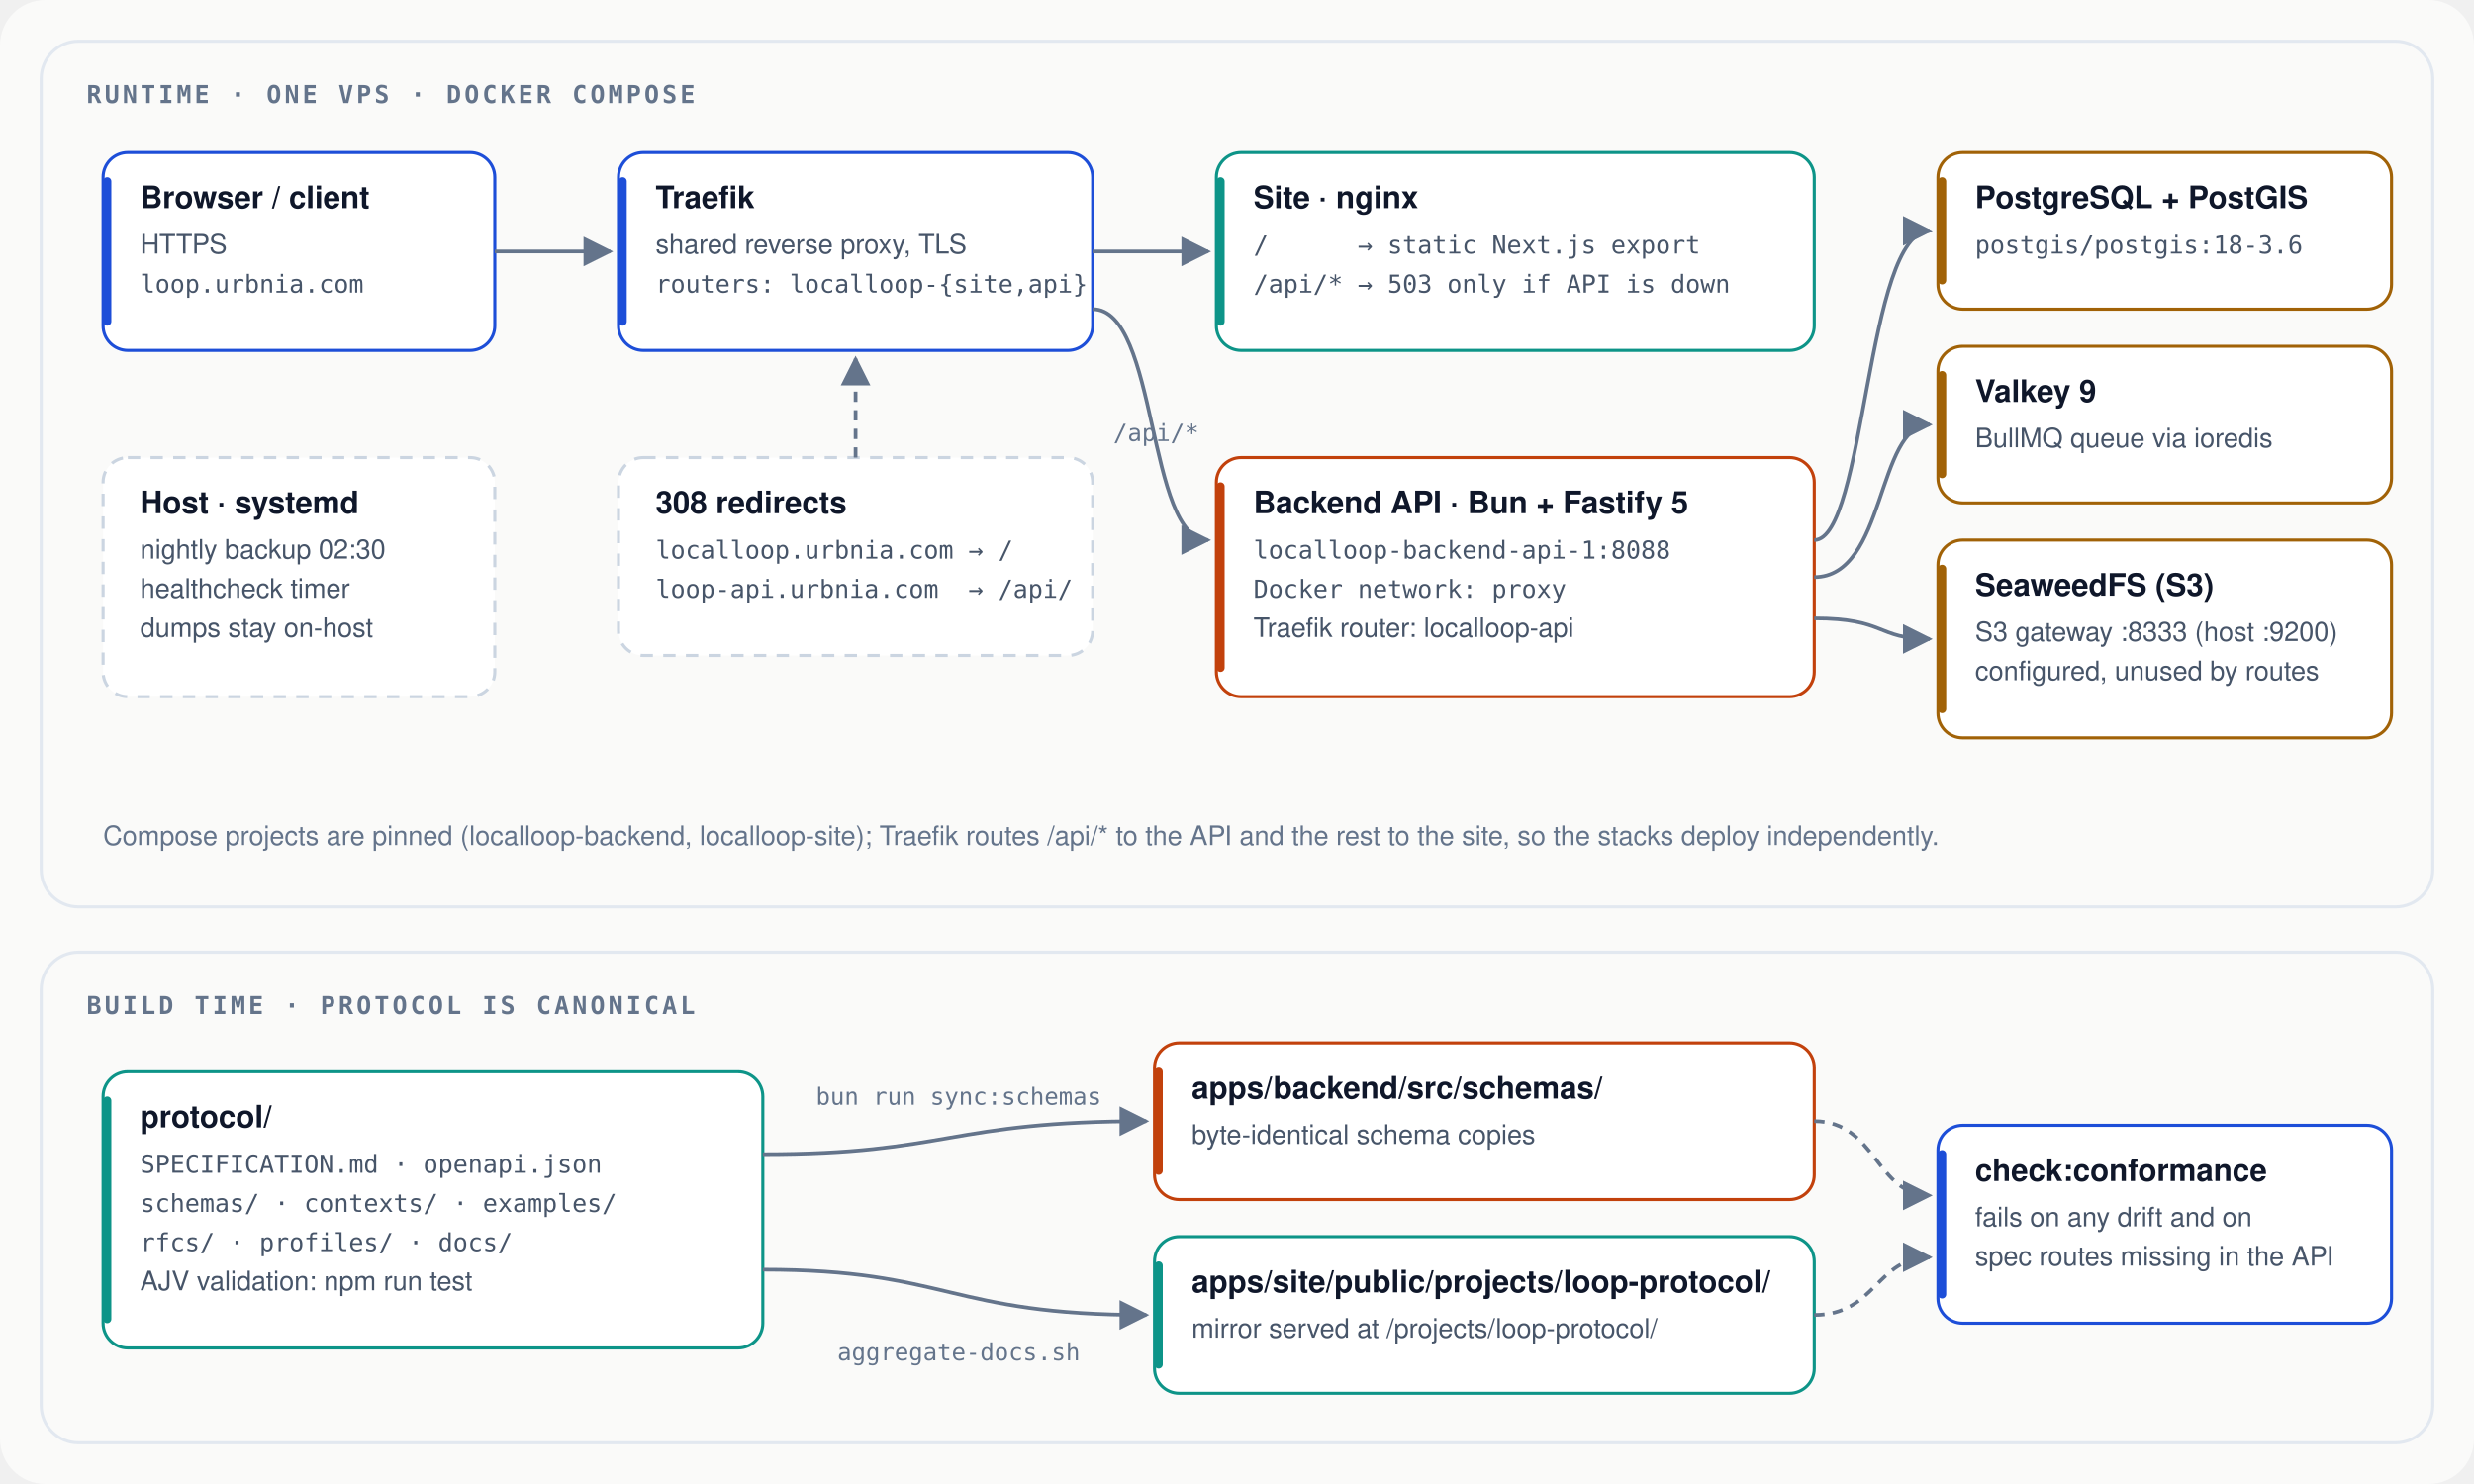
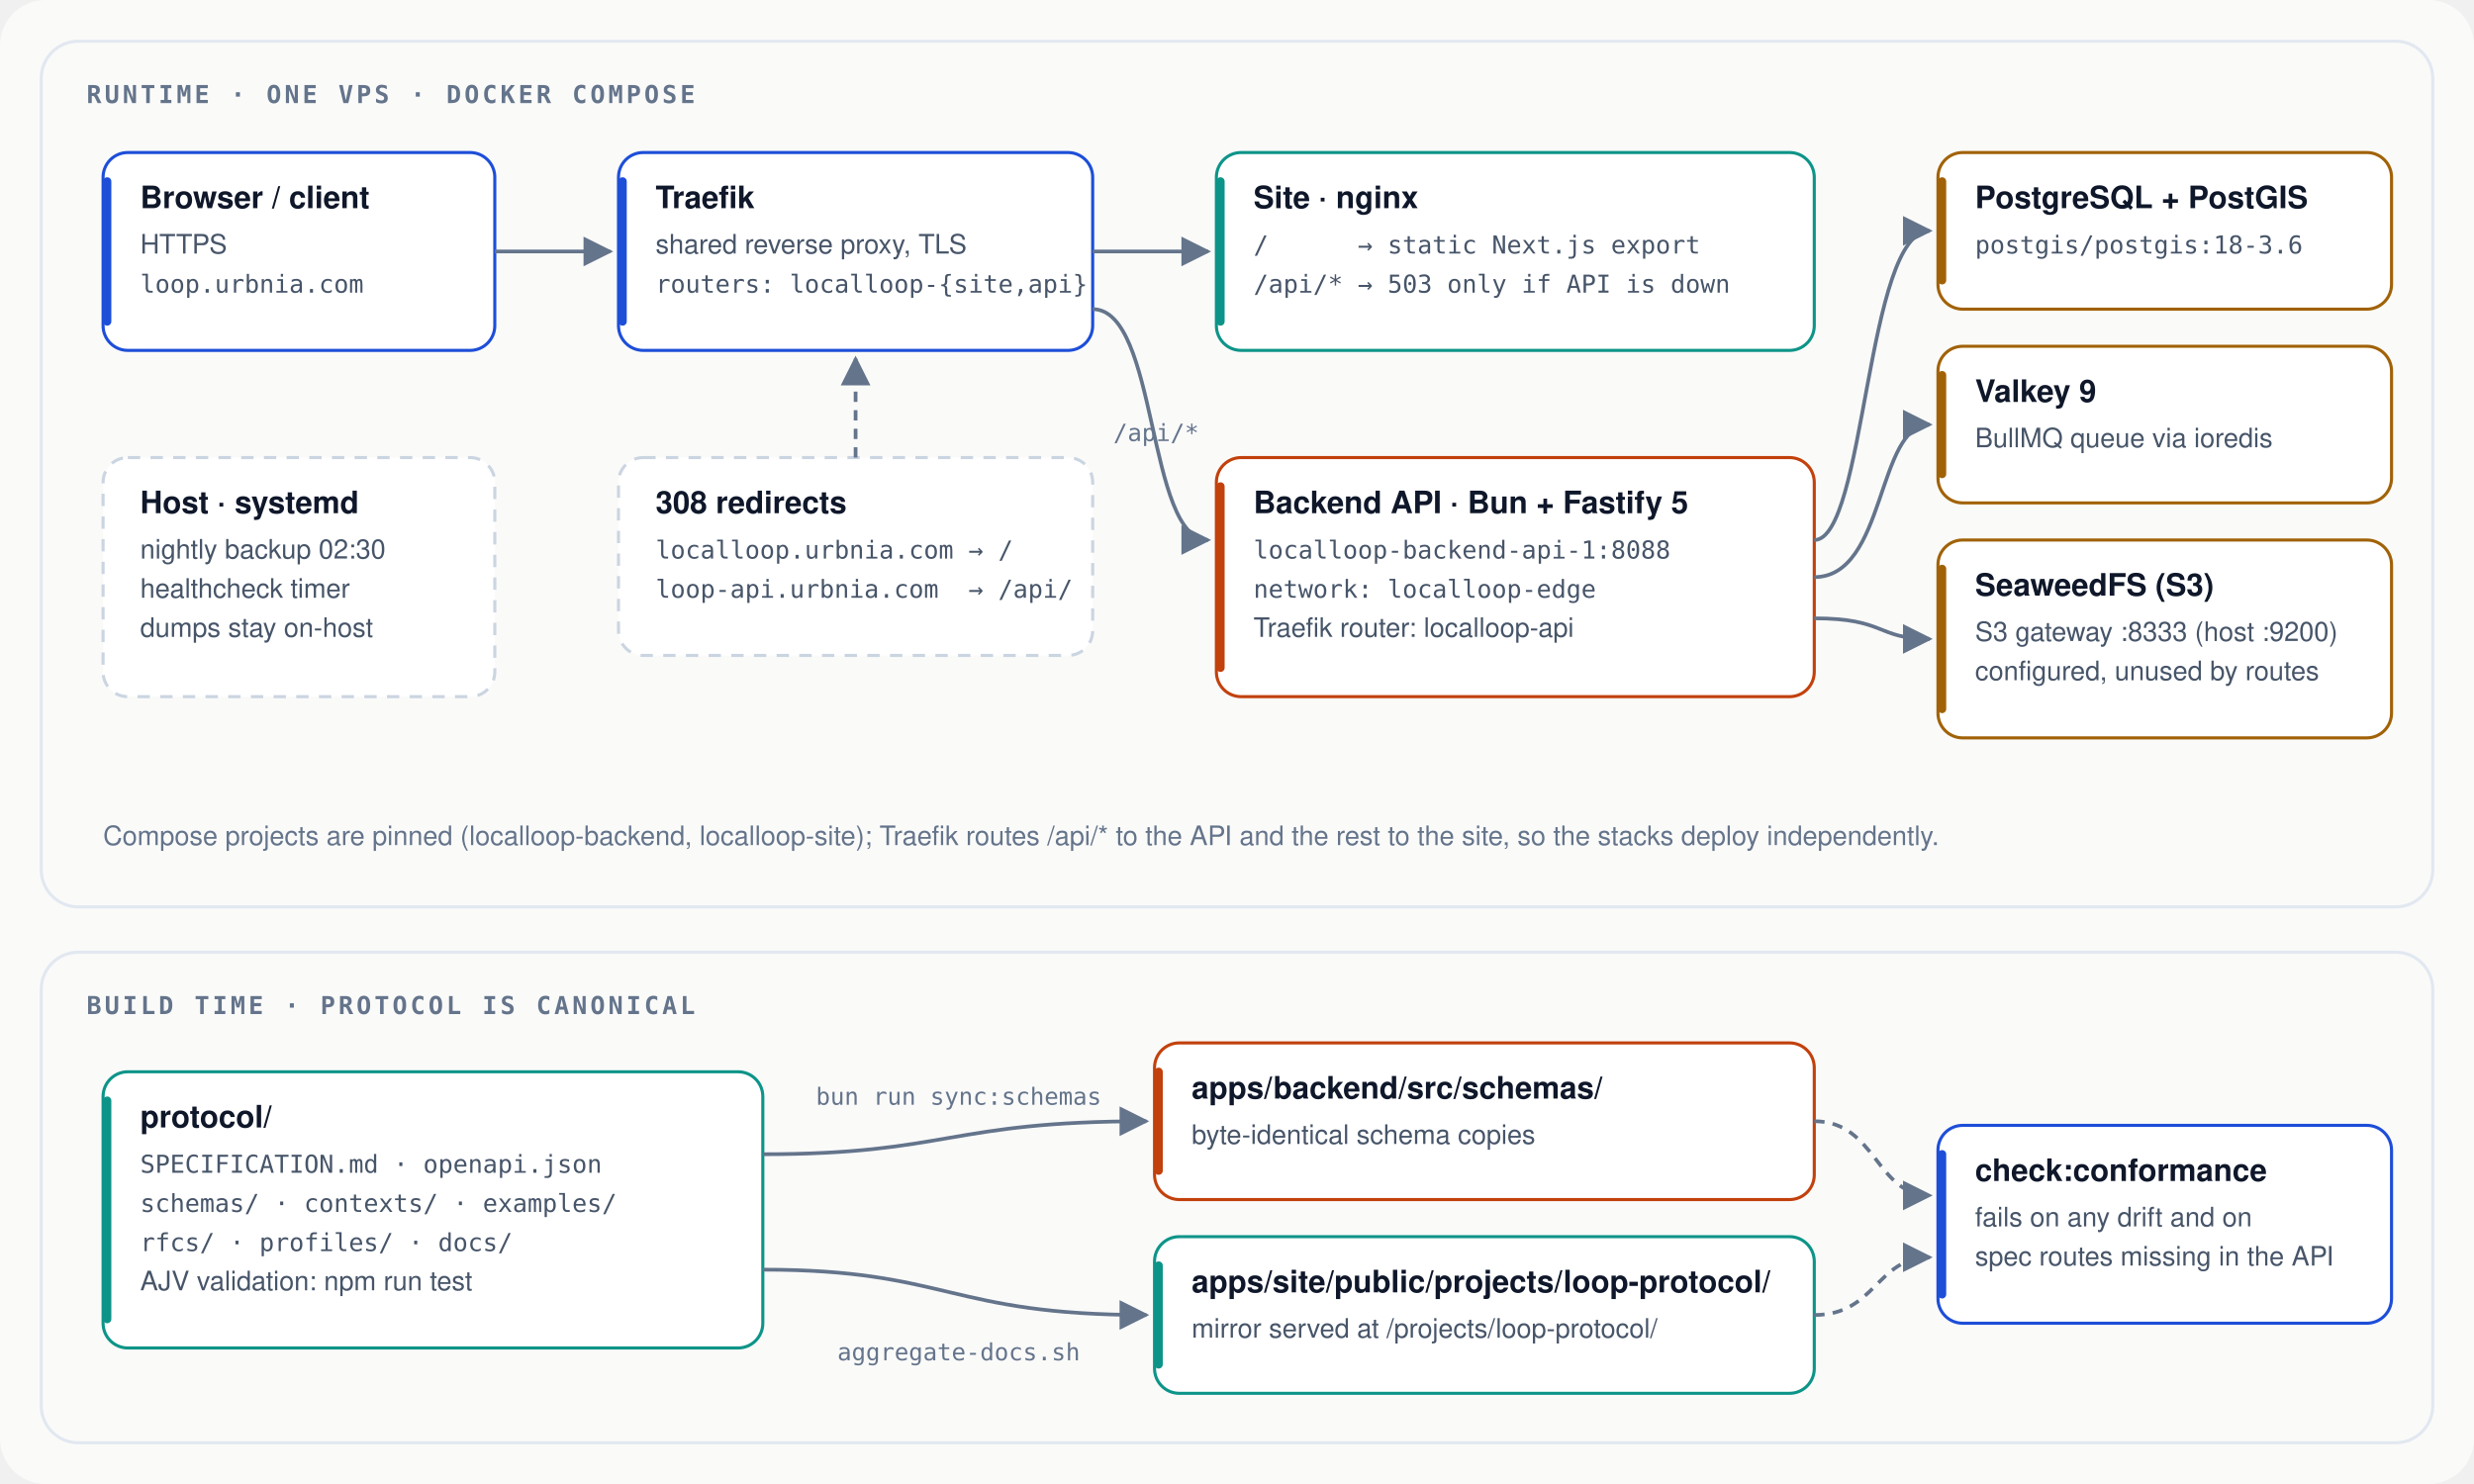
<svg xmlns="http://www.w3.org/2000/svg" width="1200" height="720" viewBox="0 0 1200 720" role="img" aria-labelledby="t d">
  <defs>
    <marker id="arrow" viewBox="0 0 10 10" refX="9" refY="5" markerWidth="8" markerHeight="8" orient="auto-start-reverse">
      <path d="M0 0L10 5L0 10z" fill="#64748b" />
    </marker>
  </defs>
  <rect width="1200" height="720" rx="22" fill="#fafaf9" />
  <rect x="20" y="20" width="1160" height="420" rx="18" fill="none" stroke="#e2e8f0" stroke-width="1.5" />
  <text x="42" y="50" font-family="ui-monospace, SFMono-Regular, Menlo, Consolas, monospace" font-size="12" font-weight="600" letter-spacing="1.5" fill="#64748b">RUNTIME · ONE VPS · DOCKER COMPOSE</text>
  <g>
    <rect x="50" y="74" width="190" height="96" rx="12" fill="#ffffff" stroke="#1d4ed8" stroke-width="1.5" />
    <rect x="50" y="86" width="4" height="72" rx="2" fill="#1d4ed8" />
    <text x="68" y="101" font-family="-apple-system, BlinkMacSystemFont, 'Segoe UI', Helvetica, Arial, sans-serif" font-size="15" font-weight="700" fill="#0f172a">Browser / client</text>
    <text xml:space="preserve" x="68" y="123" font-family="-apple-system, BlinkMacSystemFont, 'Segoe UI', Helvetica, Arial, sans-serif" font-size="13" fill="#475569">HTTPS</text>
    <text xml:space="preserve" x="68" y="142" font-family="ui-monospace, SFMono-Regular, Menlo, Consolas, monospace" font-size="12" fill="#475569">loop.urbnia.com</text>
  </g>
  <g>
    <rect x="300" y="74" width="230" height="96" rx="12" fill="#ffffff" stroke="#1d4ed8" stroke-width="1.5" />
    <rect x="300" y="86" width="4" height="72" rx="2" fill="#1d4ed8" />
    <text x="318" y="101" font-family="-apple-system, BlinkMacSystemFont, 'Segoe UI', Helvetica, Arial, sans-serif" font-size="15" font-weight="700" fill="#0f172a">Traefik</text>
    <text xml:space="preserve" x="318" y="123" font-family="-apple-system, BlinkMacSystemFont, 'Segoe UI', Helvetica, Arial, sans-serif" font-size="13" fill="#475569">shared reverse proxy, TLS</text>
    <text xml:space="preserve" x="318" y="142" font-family="ui-monospace, SFMono-Regular, Menlo, Consolas, monospace" font-size="12" fill="#475569">routers: localloop-{site,api}</text>
  </g>
  <g>
    <rect x="590" y="74" width="290" height="96" rx="12" fill="#ffffff" stroke="#0d9488" stroke-width="1.5" />
    <rect x="590" y="86" width="4" height="72" rx="2" fill="#0d9488" />
    <text x="608" y="101" font-family="-apple-system, BlinkMacSystemFont, 'Segoe UI', Helvetica, Arial, sans-serif" font-size="15" font-weight="700" fill="#0f172a">Site · nginx</text>
    <text xml:space="preserve" x="608" y="123" font-family="ui-monospace, SFMono-Regular, Menlo, Consolas, monospace" font-size="12" fill="#475569">/      → static Next.js export</text>
    <text xml:space="preserve" x="608" y="142" font-family="ui-monospace, SFMono-Regular, Menlo, Consolas, monospace" font-size="12" fill="#475569">/api/* → 503 only if API is down</text>
  </g>
  <g>
    <rect x="300" y="222" width="230" height="96" rx="12" fill="#ffffff" stroke="#cbd5e1" stroke-width="1.5" stroke-dasharray="6 5" />
    <text x="318" y="249" font-family="-apple-system, BlinkMacSystemFont, 'Segoe UI', Helvetica, Arial, sans-serif" font-size="15" font-weight="700" fill="#0f172a">308 redirects</text>
    <text xml:space="preserve" x="318" y="271" font-family="ui-monospace, SFMono-Regular, Menlo, Consolas, monospace" font-size="12" fill="#475569">localloop.urbnia.com → /</text>
    <text xml:space="preserve" x="318" y="290" font-family="ui-monospace, SFMono-Regular, Menlo, Consolas, monospace" font-size="12" fill="#475569">loop-api.urbnia.com  → /api/</text>
  </g>
  <g>
    <rect x="590" y="222" width="290" height="116" rx="12" fill="#ffffff" stroke="#c2410c" stroke-width="1.5" />
    <rect x="590" y="234" width="4" height="92" rx="2" fill="#c2410c" />
    <text x="608" y="249" font-family="-apple-system, BlinkMacSystemFont, 'Segoe UI', Helvetica, Arial, sans-serif" font-size="15" font-weight="700" fill="#0f172a">Backend API · Bun + Fastify 5</text>
    <text xml:space="preserve" x="608" y="271" font-family="ui-monospace, SFMono-Regular, Menlo, Consolas, monospace" font-size="12" fill="#475569">localloop-backend-api-1:8088</text>
-     <text xml:space="preserve" x="608" y="290" font-family="ui-monospace, SFMono-Regular, Menlo, Consolas, monospace" font-size="12" fill="#475569">Docker network: proxy</text>
+     <text xml:space="preserve" x="608" y="290" font-family="ui-monospace, SFMono-Regular, Menlo, Consolas, monospace" font-size="12" fill="#475569">network: localloop-edge</text>
    <text xml:space="preserve" x="608" y="309" font-family="-apple-system, BlinkMacSystemFont, 'Segoe UI', Helvetica, Arial, sans-serif" font-size="13" fill="#475569">Traefik router: localloop-api</text>
  </g>
  <g>
    <rect x="940" y="74" width="220" height="76" rx="12" fill="#ffffff" stroke="#a16207" stroke-width="1.5" />
    <rect x="940" y="86" width="4" height="52" rx="2" fill="#a16207" />
    <text x="958" y="101" font-family="-apple-system, BlinkMacSystemFont, 'Segoe UI', Helvetica, Arial, sans-serif" font-size="15" font-weight="700" fill="#0f172a">PostgreSQL + PostGIS</text>
    <text xml:space="preserve" x="958" y="123" font-family="ui-monospace, SFMono-Regular, Menlo, Consolas, monospace" font-size="12" fill="#475569">postgis/postgis:18-3.6</text>
  </g>
  <g>
    <rect x="940" y="168" width="220" height="76" rx="12" fill="#ffffff" stroke="#a16207" stroke-width="1.5" />
    <rect x="940" y="180" width="4" height="52" rx="2" fill="#a16207" />
    <text x="958" y="195" font-family="-apple-system, BlinkMacSystemFont, 'Segoe UI', Helvetica, Arial, sans-serif" font-size="15" font-weight="700" fill="#0f172a">Valkey 9</text>
    <text xml:space="preserve" x="958" y="217" font-family="-apple-system, BlinkMacSystemFont, 'Segoe UI', Helvetica, Arial, sans-serif" font-size="13" fill="#475569">BullMQ queue via ioredis</text>
  </g>
  <g>
    <rect x="940" y="262" width="220" height="96" rx="12" fill="#ffffff" stroke="#a16207" stroke-width="1.5" />
    <rect x="940" y="274" width="4" height="72" rx="2" fill="#a16207" />
    <text x="958" y="289" font-family="-apple-system, BlinkMacSystemFont, 'Segoe UI', Helvetica, Arial, sans-serif" font-size="15" font-weight="700" fill="#0f172a">SeaweedFS (S3)</text>
    <text xml:space="preserve" x="958" y="311" font-family="-apple-system, BlinkMacSystemFont, 'Segoe UI', Helvetica, Arial, sans-serif" font-size="13" fill="#475569">S3 gateway :8333 (host :9200)</text>
    <text xml:space="preserve" x="958" y="330" font-family="-apple-system, BlinkMacSystemFont, 'Segoe UI', Helvetica, Arial, sans-serif" font-size="13" fill="#475569">configured, unused by routes</text>
  </g>
  <g>
    <rect x="50" y="222" width="190" height="116" rx="12" fill="#ffffff" stroke="#cbd5e1" stroke-width="1.5" stroke-dasharray="6 5" />
    <text x="68" y="249" font-family="-apple-system, BlinkMacSystemFont, 'Segoe UI', Helvetica, Arial, sans-serif" font-size="15" font-weight="700" fill="#0f172a">Host · systemd</text>
    <text xml:space="preserve" x="68" y="271" font-family="-apple-system, BlinkMacSystemFont, 'Segoe UI', Helvetica, Arial, sans-serif" font-size="13" fill="#475569">nightly backup 02:30</text>
    <text xml:space="preserve" x="68" y="290" font-family="-apple-system, BlinkMacSystemFont, 'Segoe UI', Helvetica, Arial, sans-serif" font-size="13" fill="#475569">healthcheck timer</text>
    <text xml:space="preserve" x="68" y="309" font-family="-apple-system, BlinkMacSystemFont, 'Segoe UI', Helvetica, Arial, sans-serif" font-size="13" fill="#475569">dumps stay on-host</text>
  </g>
  <path d="M240 122H296" fill="none" stroke="#64748b" stroke-width="1.8" marker-end="url(#arrow)" />
  <path d="M530 122H586" fill="none" stroke="#64748b" stroke-width="1.8" marker-end="url(#arrow)" />
  <path d="M415 222V174" fill="none" stroke="#64748b" stroke-width="1.8" stroke-dasharray="5 4" marker-end="url(#arrow)" />
  <path d="M530 150C562 150 556 262 586 262" fill="none" stroke="#64748b" stroke-width="1.8" marker-end="url(#arrow)" />
  <text x="540" y="214" text-anchor="start" font-family="ui-monospace, SFMono-Regular, Menlo, Consolas, monospace" font-size="11.5" fill="#64748b">/api/*</text>
  <path d="M880 262C905 262 905 112 936 112" fill="none" stroke="#64748b" stroke-width="1.8" marker-end="url(#arrow)" />
  <path d="M880 280C915 280 910 206 936 206" fill="none" stroke="#64748b" stroke-width="1.8" marker-end="url(#arrow)" />
  <path d="M880 300C915 300 910 310 936 310" fill="none" stroke="#64748b" stroke-width="1.8" marker-end="url(#arrow)" />
  <text x="50" y="410" font-family="-apple-system, BlinkMacSystemFont, 'Segoe UI', Helvetica, Arial, sans-serif" font-size="13" fill="#64748b">Compose projects are pinned (localloop-backend, localloop-site); Traefik routes /api/* to the API and the rest to the site, so the stacks deploy independently.</text>
  <rect x="20" y="462" width="1160" height="238" rx="18" fill="none" stroke="#e2e8f0" stroke-width="1.5" />
  <text x="42" y="492" font-family="ui-monospace, SFMono-Regular, Menlo, Consolas, monospace" font-size="12" font-weight="600" letter-spacing="1.5" fill="#64748b">BUILD TIME · PROTOCOL IS CANONICAL</text>
  <g>
    <rect x="50" y="520" width="320" height="134" rx="12" fill="#ffffff" stroke="#0d9488" stroke-width="1.5" />
    <rect x="50" y="532" width="4" height="110" rx="2" fill="#0d9488" />
    <text x="68" y="547" font-family="-apple-system, BlinkMacSystemFont, 'Segoe UI', Helvetica, Arial, sans-serif" font-size="15" font-weight="700" fill="#0f172a">protocol/</text>
    <text xml:space="preserve" x="68" y="569" font-family="ui-monospace, SFMono-Regular, Menlo, Consolas, monospace" font-size="12" fill="#475569">SPECIFICATION.md · openapi.json</text>
    <text xml:space="preserve" x="68" y="588" font-family="ui-monospace, SFMono-Regular, Menlo, Consolas, monospace" font-size="12" fill="#475569">schemas/ · contexts/ · examples/</text>
    <text xml:space="preserve" x="68" y="607" font-family="ui-monospace, SFMono-Regular, Menlo, Consolas, monospace" font-size="12" fill="#475569">rfcs/ · profiles/ · docs/</text>
    <text xml:space="preserve" x="68" y="626" font-family="-apple-system, BlinkMacSystemFont, 'Segoe UI', Helvetica, Arial, sans-serif" font-size="13" fill="#475569">AJV validation: npm run test</text>
  </g>
  <g>
    <rect x="560" y="506" width="320" height="76" rx="12" fill="#ffffff" stroke="#c2410c" stroke-width="1.5" />
    <rect x="560" y="518" width="4" height="52" rx="2" fill="#c2410c" />
    <text x="578" y="533" font-family="-apple-system, BlinkMacSystemFont, 'Segoe UI', Helvetica, Arial, sans-serif" font-size="15" font-weight="700" fill="#0f172a">apps/backend/src/schemas/</text>
    <text xml:space="preserve" x="578" y="555" font-family="-apple-system, BlinkMacSystemFont, 'Segoe UI', Helvetica, Arial, sans-serif" font-size="13" fill="#475569">byte-identical schema copies</text>
  </g>
  <g>
    <rect x="560" y="600" width="320" height="76" rx="12" fill="#ffffff" stroke="#0d9488" stroke-width="1.5" />
    <rect x="560" y="612" width="4" height="52" rx="2" fill="#0d9488" />
    <text x="578" y="627" font-family="-apple-system, BlinkMacSystemFont, 'Segoe UI', Helvetica, Arial, sans-serif" font-size="15" font-weight="700" fill="#0f172a">apps/site/public/projects/loop-protocol/</text>
    <text xml:space="preserve" x="578" y="649" font-family="-apple-system, BlinkMacSystemFont, 'Segoe UI', Helvetica, Arial, sans-serif" font-size="13" fill="#475569">mirror served at /projects/loop-protocol/</text>
  </g>
  <g>
    <rect x="940" y="546" width="220" height="96" rx="12" fill="#ffffff" stroke="#1d4ed8" stroke-width="1.5" />
    <rect x="940" y="558" width="4" height="72" rx="2" fill="#1d4ed8" />
    <text x="958" y="573" font-family="-apple-system, BlinkMacSystemFont, 'Segoe UI', Helvetica, Arial, sans-serif" font-size="15" font-weight="700" fill="#0f172a">check:conformance</text>
    <text xml:space="preserve" x="958" y="595" font-family="-apple-system, BlinkMacSystemFont, 'Segoe UI', Helvetica, Arial, sans-serif" font-size="13" fill="#475569">fails on any drift and on</text>
    <text xml:space="preserve" x="958" y="614" font-family="-apple-system, BlinkMacSystemFont, 'Segoe UI', Helvetica, Arial, sans-serif" font-size="13" fill="#475569">spec routes missing in the API</text>
  </g>
  <path d="M370 560C460 560 460 544 556 544" fill="none" stroke="#64748b" stroke-width="1.8" marker-end="url(#arrow)" />
  <text x="465" y="536" text-anchor="middle" font-family="ui-monospace, SFMono-Regular, Menlo, Consolas, monospace" font-size="11.5" fill="#64748b">bun run sync:schemas</text>
  <path d="M370 616C460 616 460 638 556 638" fill="none" stroke="#64748b" stroke-width="1.8" marker-end="url(#arrow)" />
  <text x="465" y="660" text-anchor="middle" font-family="ui-monospace, SFMono-Regular, Menlo, Consolas, monospace" font-size="11.5" fill="#64748b">aggregate-docs.sh</text>
  <path d="M880 544C910 544 910 580 936 580" fill="none" stroke="#64748b" stroke-width="1.8" stroke-dasharray="5 4" marker-end="url(#arrow)" />
  <path d="M880 638C910 638 910 610 936 610" fill="none" stroke="#64748b" stroke-width="1.8" stroke-dasharray="5 4" marker-end="url(#arrow)" />
</svg>
